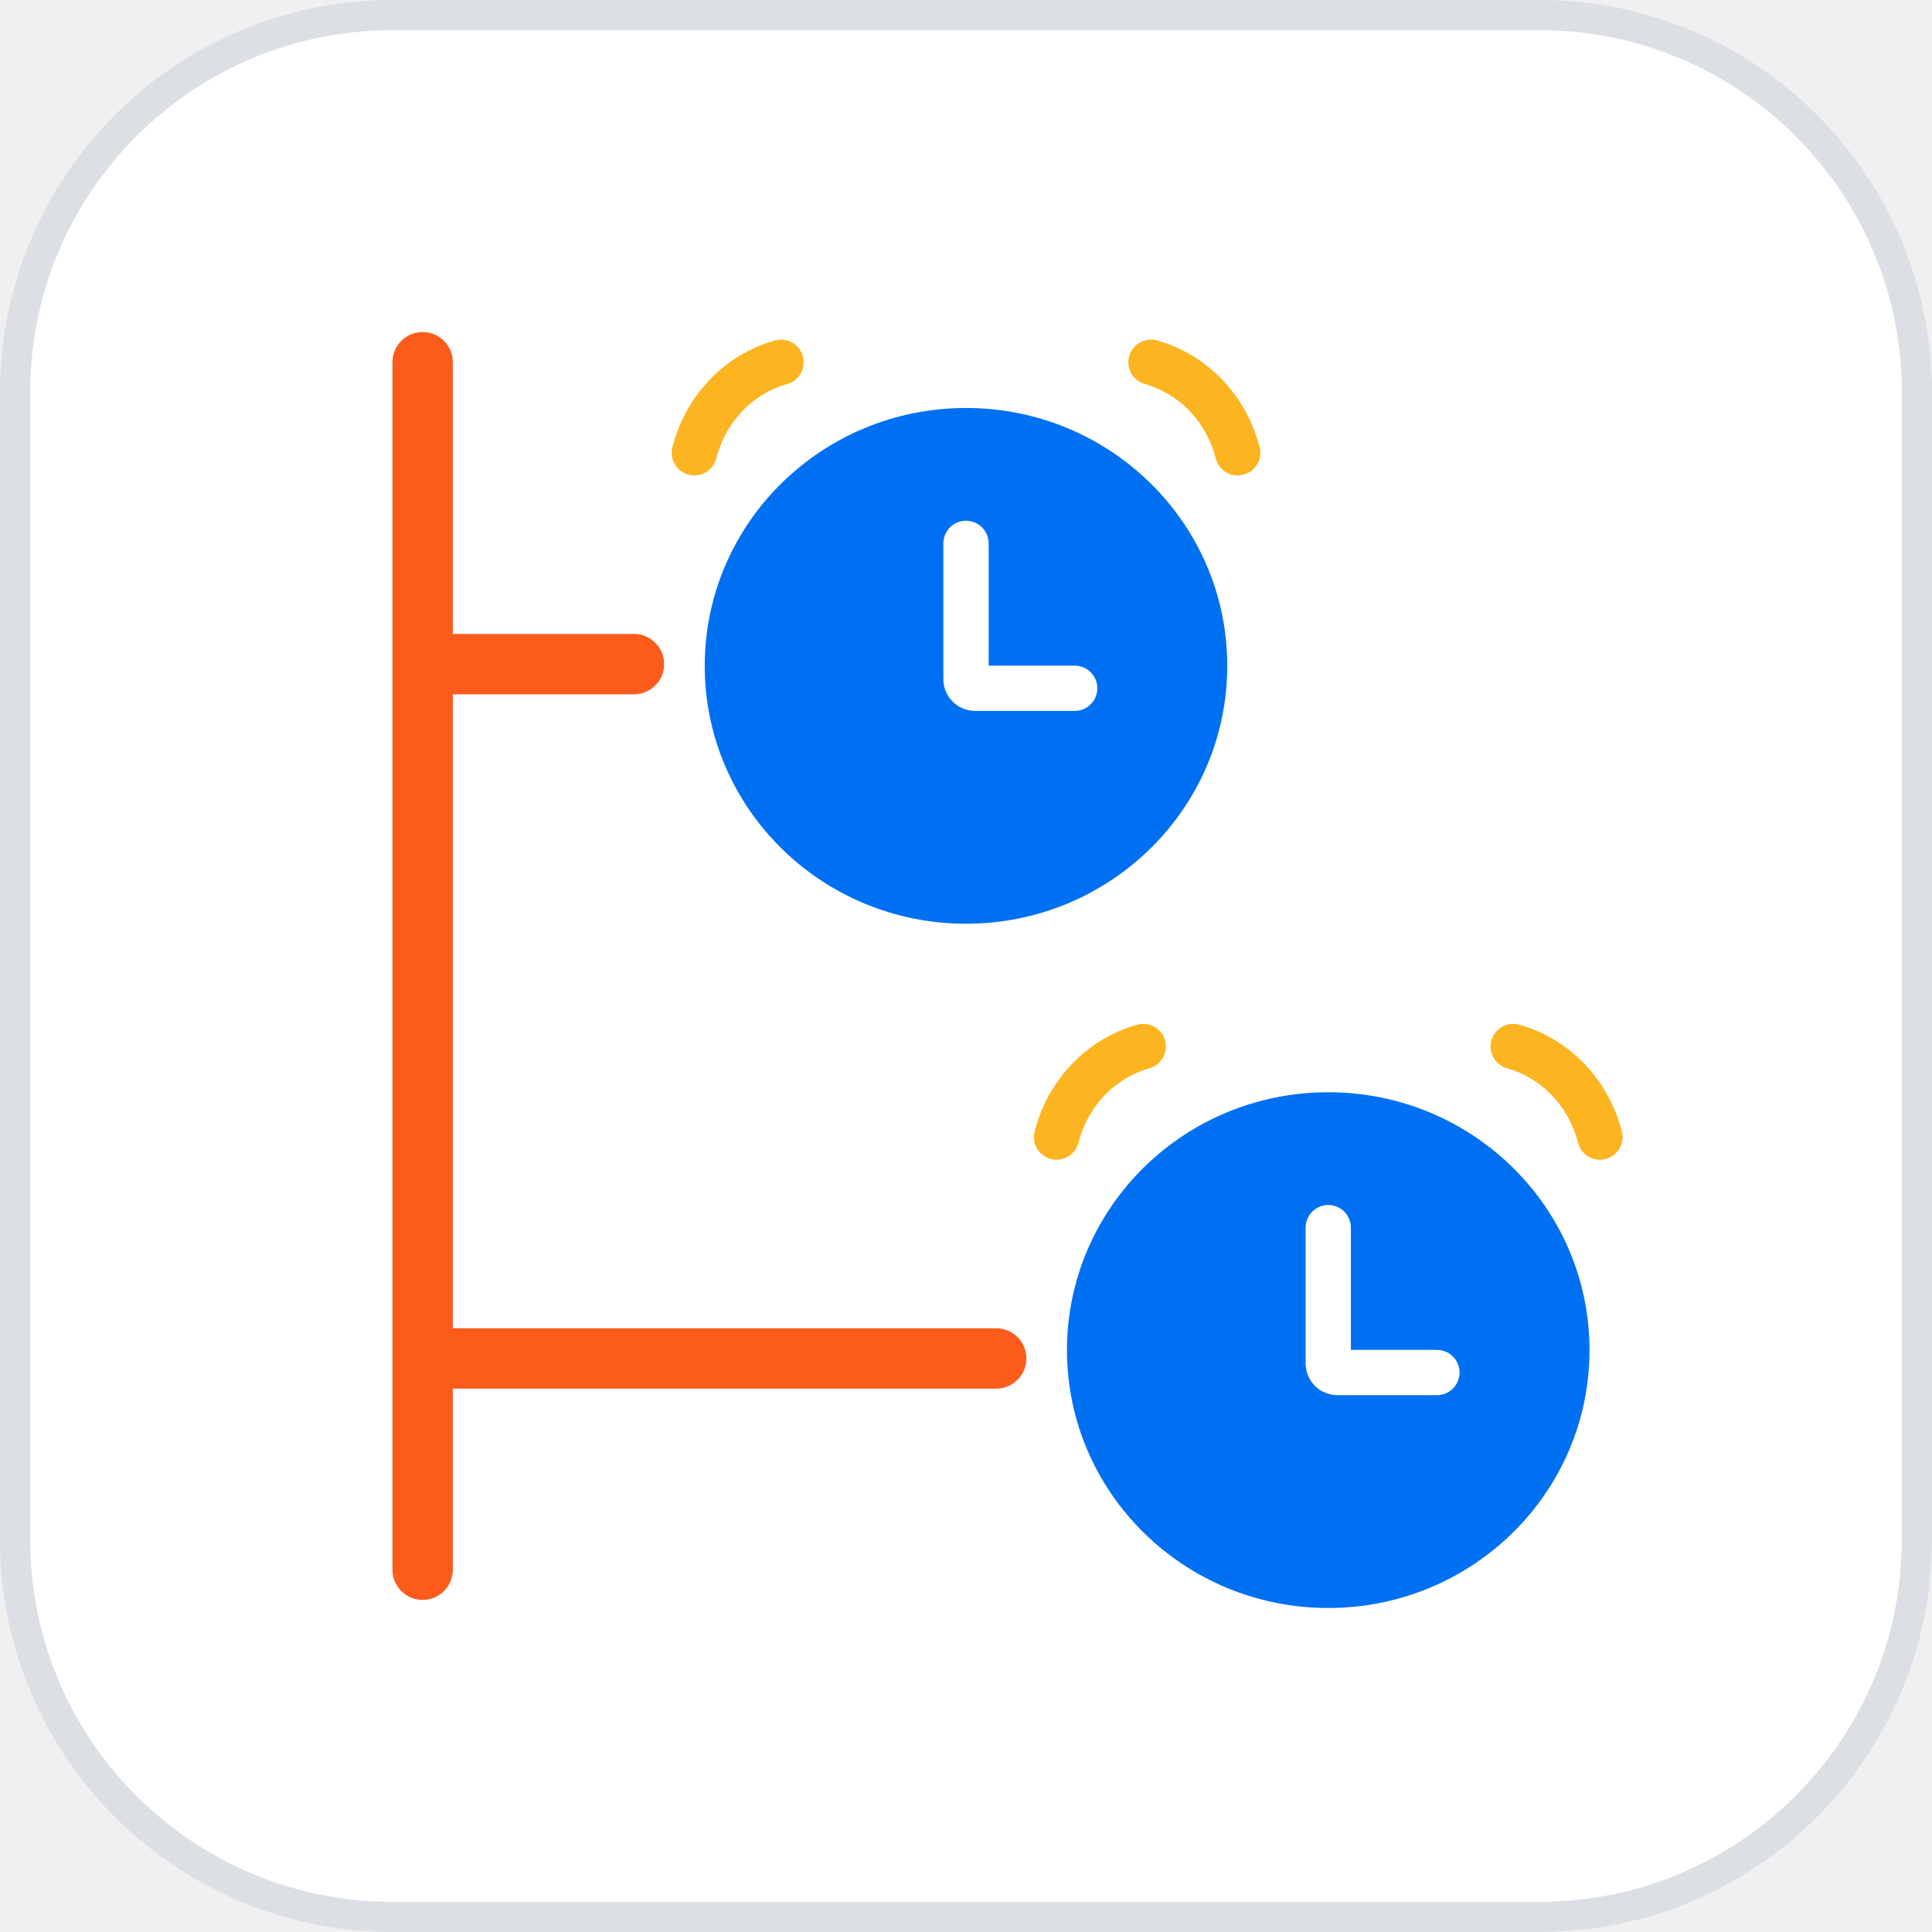
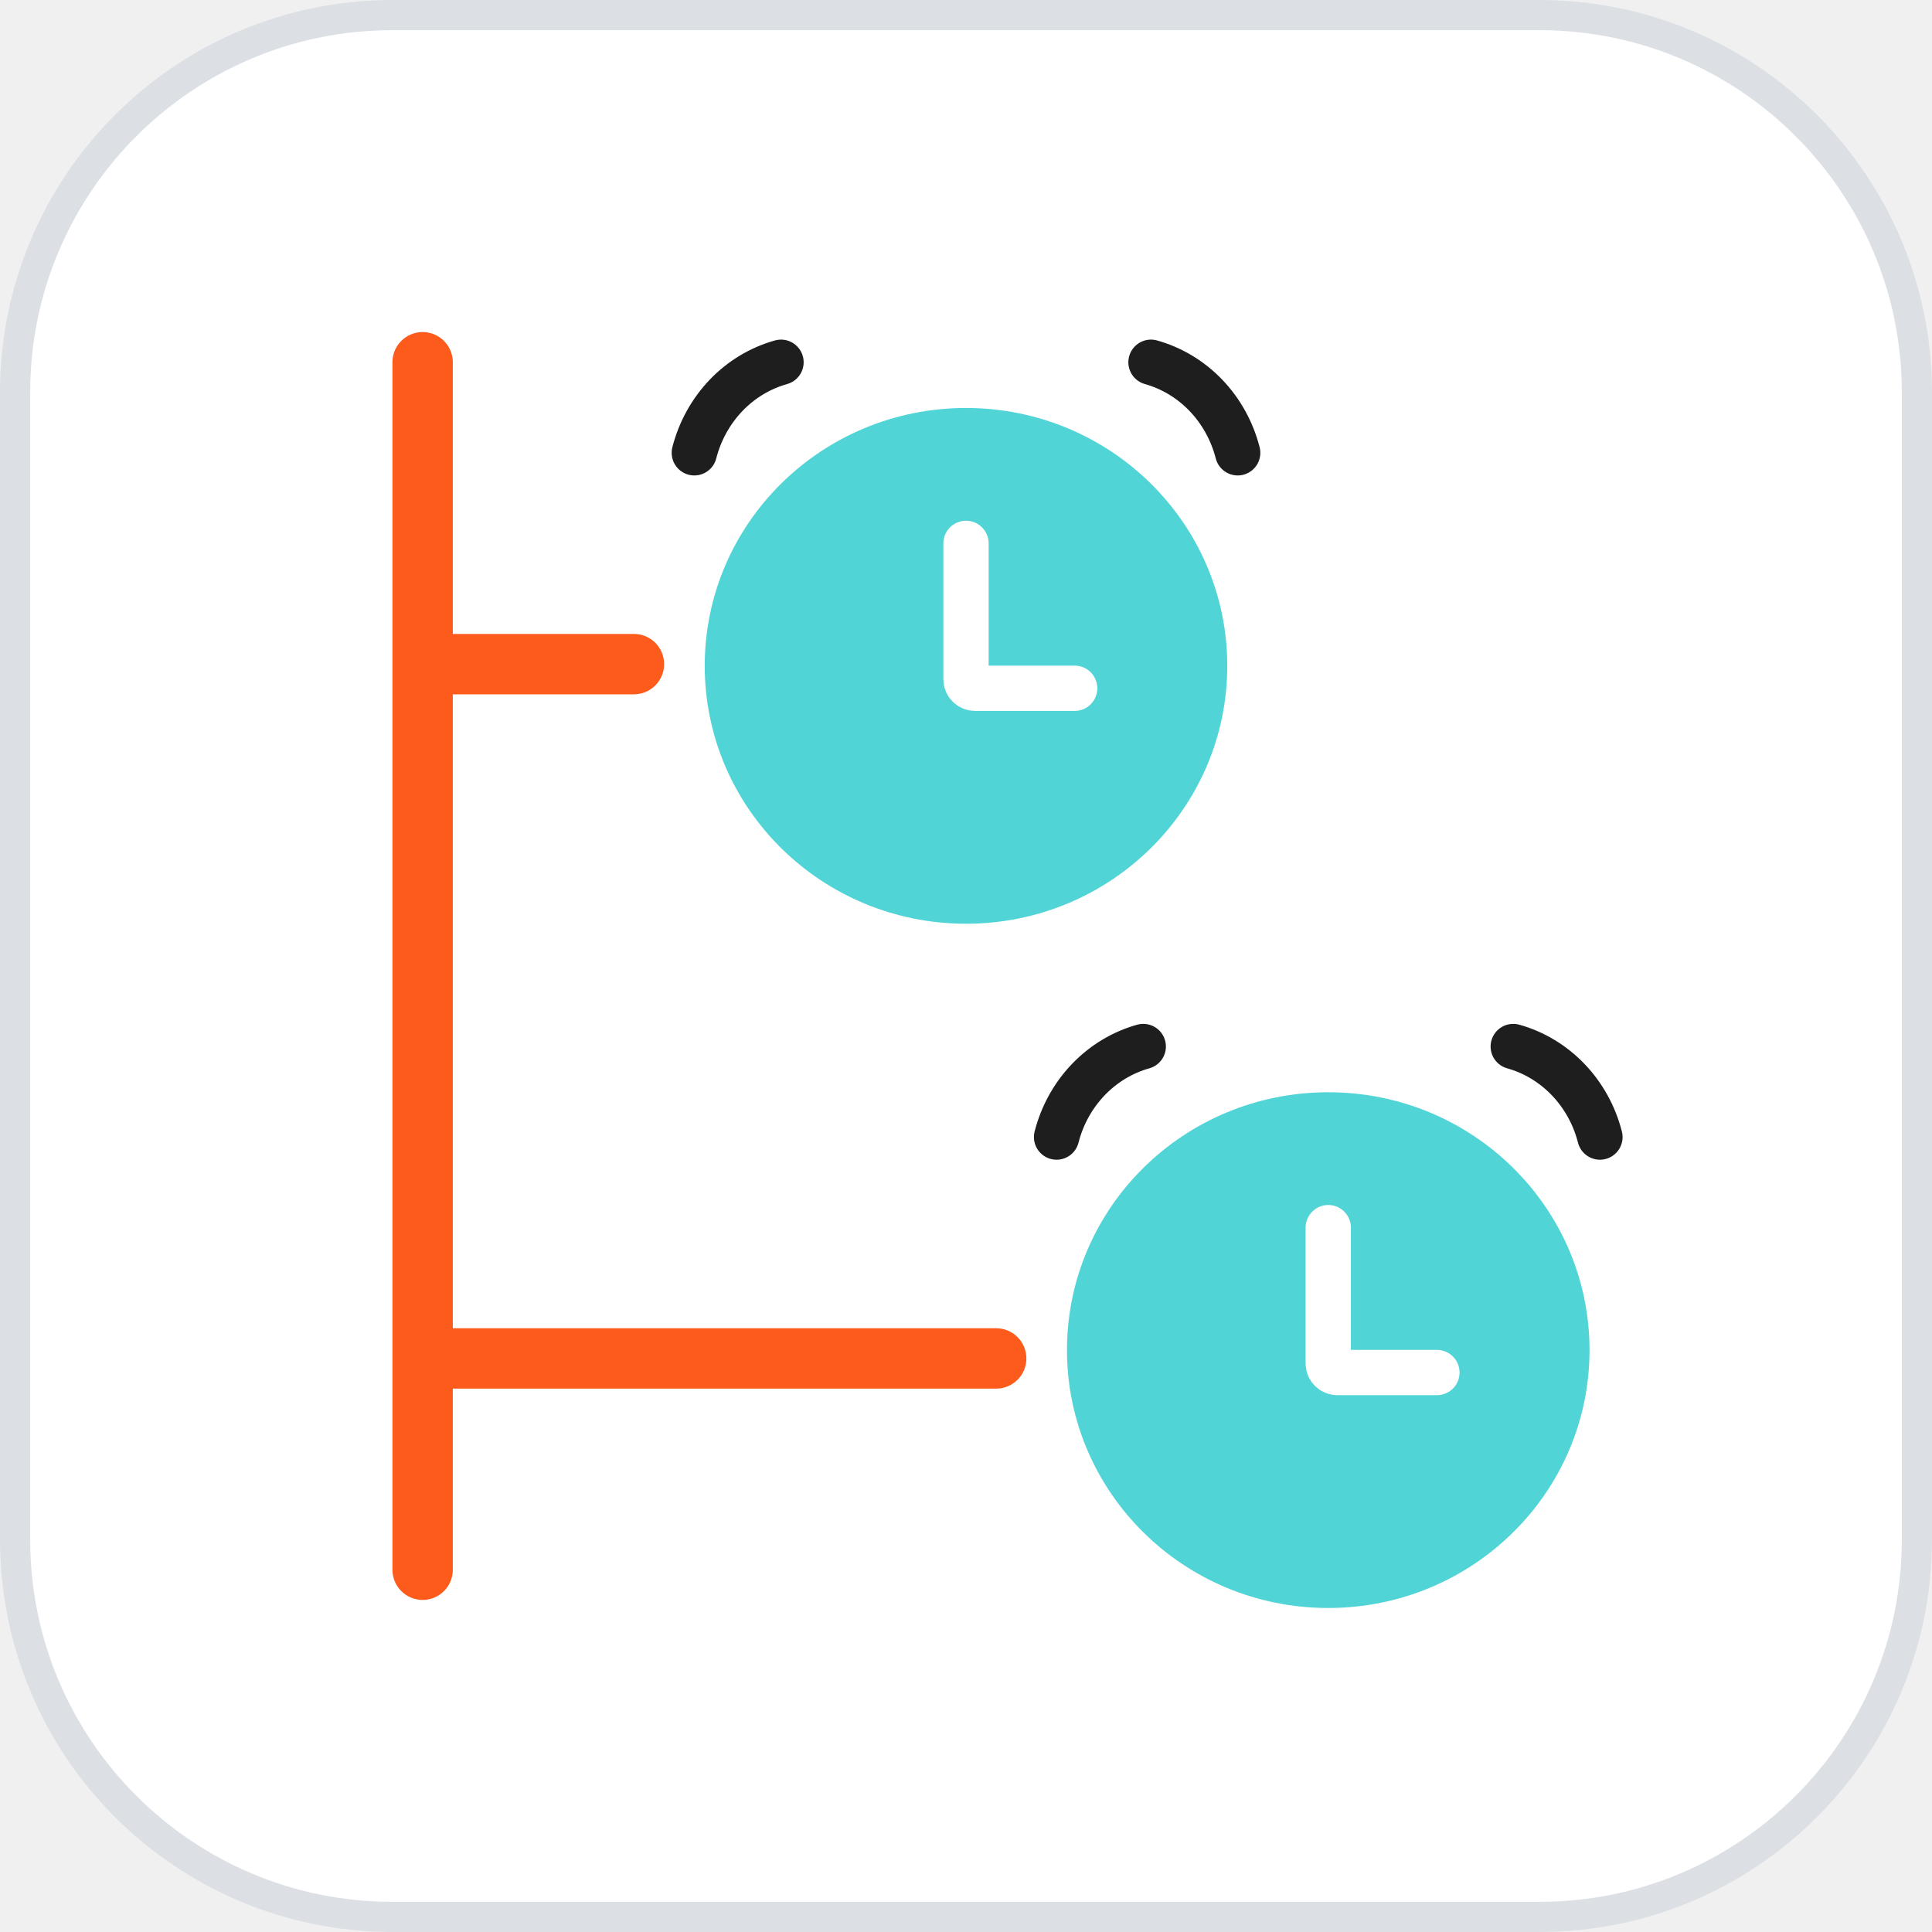
<svg xmlns="http://www.w3.org/2000/svg" width="64" height="64" viewBox="0 0 64 64" fill="none">
  <rect x="0.5" y="0.5" width="63" height="63" rx="12.5" fill="white" />
  <rect x="0.5" y="0.5" width="63" height="63" rx="12.5" stroke="#DCE0E5" />
  <rect x="15" y="11" width="42" height="2" rx="1" transform="rotate(90 15 11)" fill="#FC5B1C" />
-   <path d="M32 30C36.449 30 40.055 26.444 40.055 22.057C40.055 17.671 36.449 14.115 32 14.115C27.551 14.115 23.945 17.671 23.945 22.057C23.945 26.444 27.551 30 32 30Z" fill="#0070F2" stroke="#0070F2" stroke-width="1.2" />
+   <path d="M32 30C36.449 30 40.055 26.444 40.055 22.057C40.055 17.671 36.449 14.115 32 14.115C27.551 14.115 23.945 17.671 23.945 22.057C23.945 26.444 27.551 30 32 30Z" fill="#51D4D6" stroke="#51D4D6" stroke-width="1.2" />
  <path d="M32 18V22.5C32 22.666 32.134 22.8 32.3 22.8H35.6" stroke="white" stroke-width="1.5" stroke-linecap="round" />
-   <path d="M25.872 12C25.184 12.193 24.555 12.571 24.051 13.098C23.547 13.625 23.184 14.281 23 15M38.128 12C38.816 12.193 39.444 12.571 39.949 13.098C40.453 13.625 40.816 14.281 41 15" stroke="#FDB421" stroke-width="1.5" stroke-linecap="round" />
-   <path d="M44 52.667C48.449 52.667 52.055 49.111 52.055 44.724C52.055 40.338 48.449 36.782 44 36.782C39.551 36.782 35.945 40.338 35.945 44.724C35.945 49.111 39.551 52.667 44 52.667Z" fill="#0070F2" stroke="#0070F2" stroke-width="1.2" />
+   <path d="M25.872 12C25.184 12.193 24.555 12.571 24.051 13.098C23.547 13.625 23.184 14.281 23 15M38.128 12C38.816 12.193 39.444 12.571 39.949 13.098C40.453 13.625 40.816 14.281 41 15" stroke="#1e1e1e" stroke-width="1.5" stroke-linecap="round" />
+   <path d="M44 52.667C48.449 52.667 52.055 49.111 52.055 44.724C52.055 40.338 48.449 36.782 44 36.782C39.551 36.782 35.945 40.338 35.945 44.724C35.945 49.111 39.551 52.667 44 52.667Z" fill="#51D4D6" stroke="#51D4D6" stroke-width="1.2" />
  <path d="M44 40.667V45.167C44 45.332 44.134 45.467 44.3 45.467H47.6" stroke="white" stroke-width="1.5" stroke-linecap="round" />
-   <path d="M37.872 34.667C37.184 34.859 36.556 35.238 36.051 35.765C35.547 36.291 35.184 36.947 35 37.667M50.128 34.667C50.816 34.859 51.444 35.238 51.949 35.765C52.453 36.291 52.816 36.947 53 37.667" stroke="#FDB421" stroke-width="1.5" stroke-linecap="round" />
+   <path d="M37.872 34.667C37.184 34.859 36.556 35.238 36.051 35.765C35.547 36.291 35.184 36.947 35 37.667M50.128 34.667C50.816 34.859 51.444 35.238 51.949 35.765C52.453 36.291 52.816 36.947 53 37.667" stroke="#1e1e1e" stroke-width="1.5" stroke-linecap="round" />
  <path d="M14 22C14 21.448 14.448 21 15 21H21C21.552 21 22 21.448 22 22C22 22.552 21.552 23 21 23H15C14.448 23 14 22.552 14 22Z" fill="#FC5B1C" />
  <path d="M14 45C14 44.448 14.448 44 15 44H33C33.552 44 34 44.448 34 45C34 45.552 33.552 46 33 46H15C14.448 46 14 45.552 14 45Z" fill="#FC5B1C" />
</svg>
